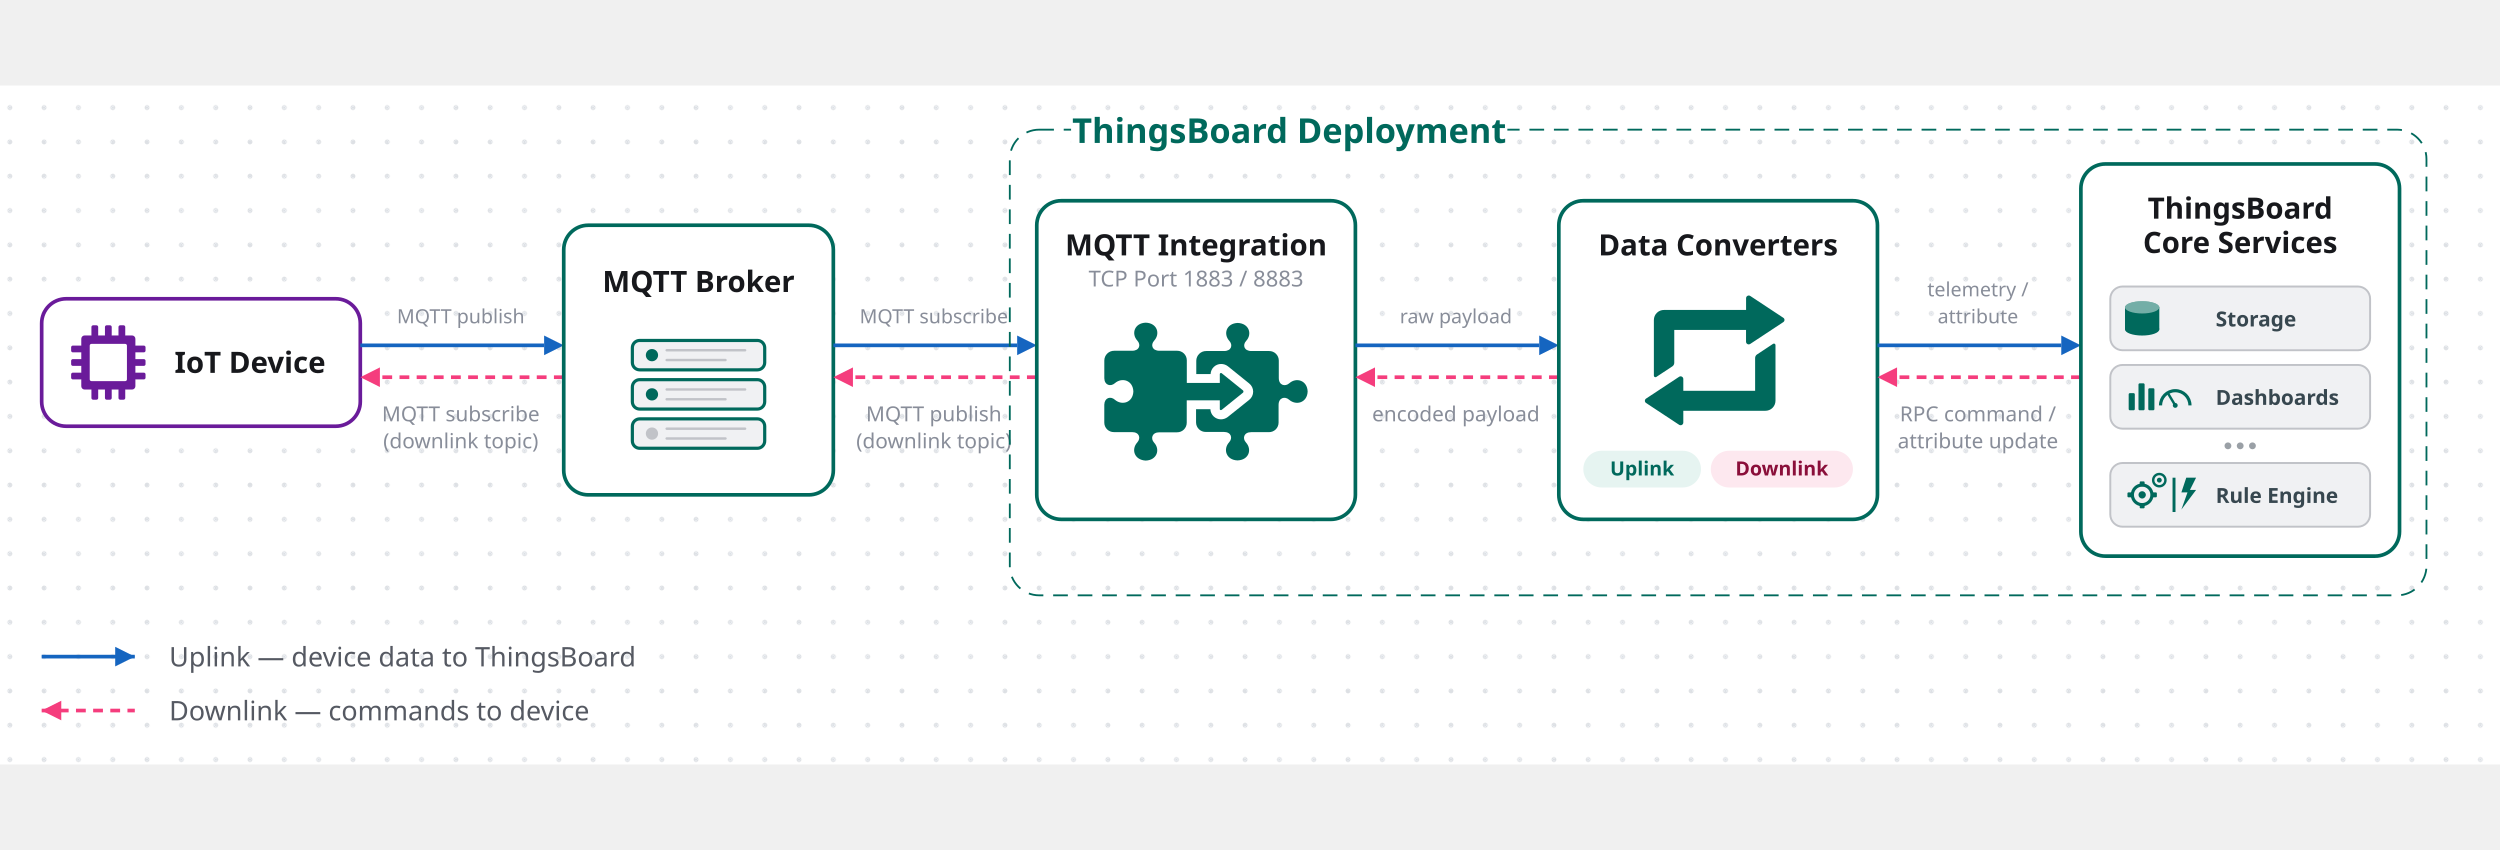
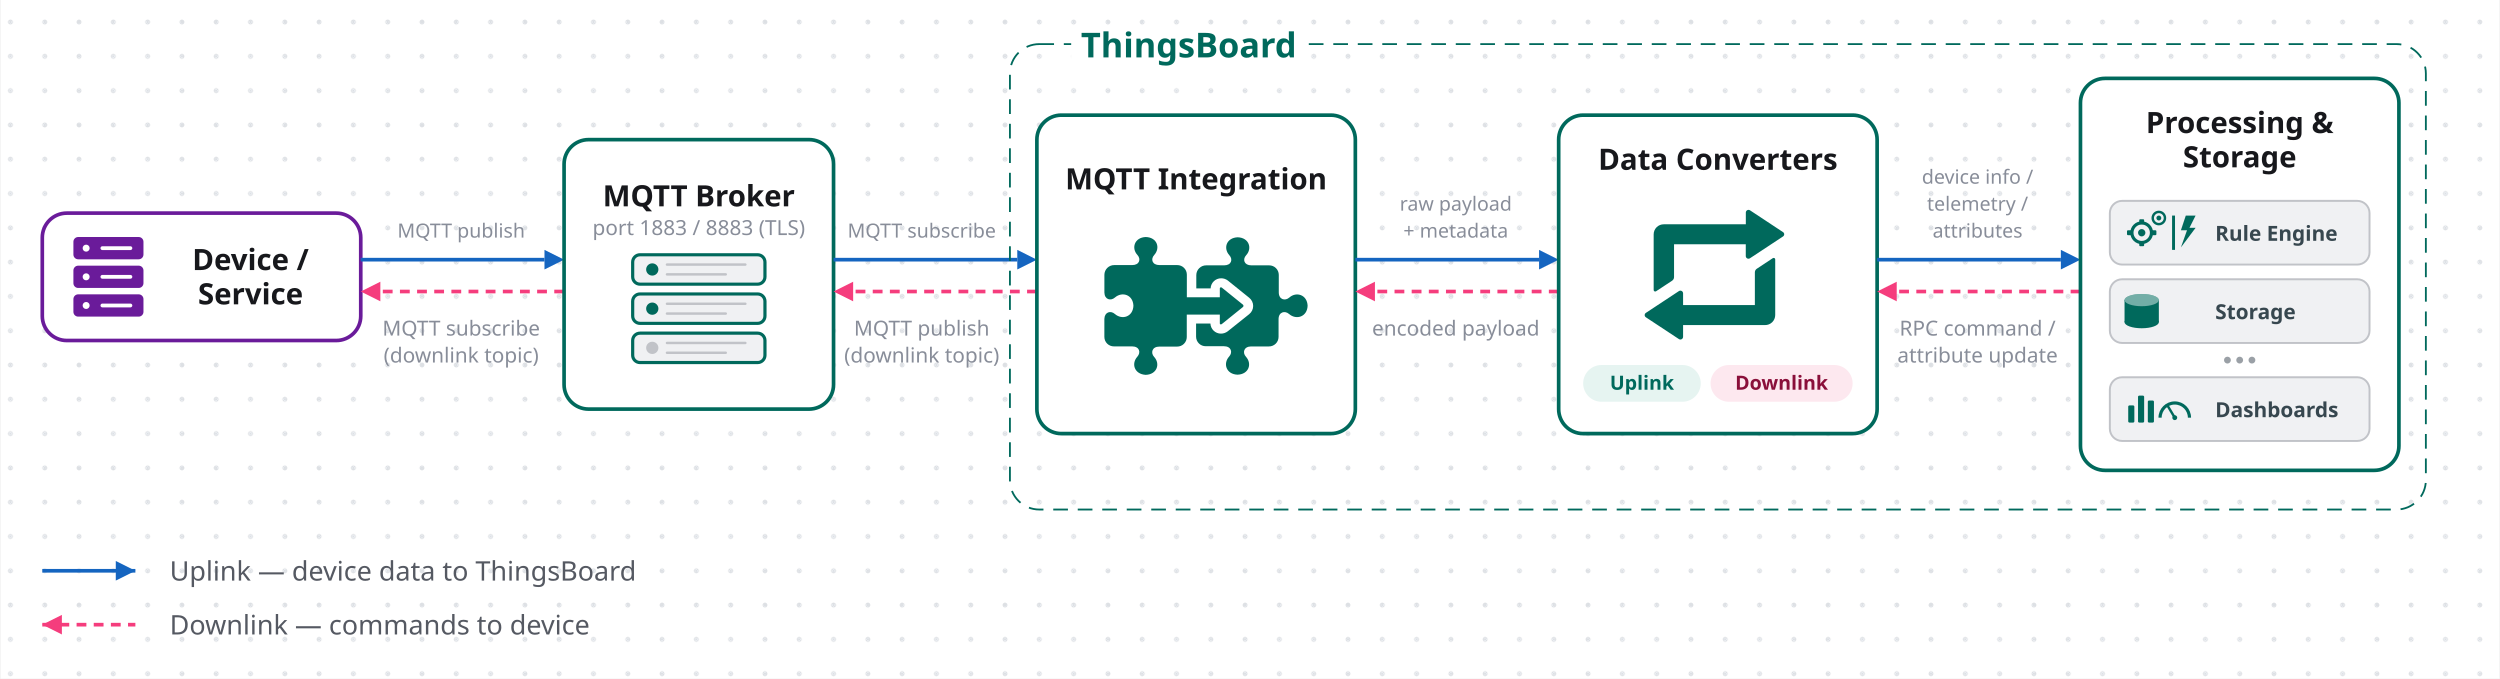
- <svg xmlns="http://www.w3.org/2000/svg" width="1400" height="476" viewBox="-11 26 1020 277">
+ <svg xmlns="http://www.w3.org/2000/svg" width="1400" height="380" viewBox="-11 26 1020 277">
  <defs>
    <clipPath id="clip0">
      <path fill="#fff" d="M-11 26h1020v277H-11z" />
    </clipPath>
    <pattern id="dots" width="14" height="14" x="0" y="0" patternUnits="userSpaceOnUse">
      <circle cx="7" cy="7" r="1" fill="#dde0e4" />
    </pattern>
  </defs>
  <g clip-path="url(#clip0)">
    <path fill="#fff" d="M-11 26h1020v277H-11z" />
    <path fill="url(#dots)" d="M-11 26h1020v277H-11z" />
    <g transform="translate(0 33)">
      <rect width="130" height="52" x="6" y="80" fill="#fff" stroke="#6a1b9a" stroke-width="1.5" rx="10" />
-       <g fill="#6a1b9a" transform="matrix(.69 0 0 .69 12.5 85.3)">
-         <rect width="32" height="32" x="14" y="14" rx="2" />
-         <rect width="22" height="22" x="19" y="19" fill="#fff" rx="1" />
-         <rect width="4" height="7" x="20" y="8" rx="1" />
-         <rect width="4" height="7" x="28" y="8" rx="1" />
-         <rect width="4" height="7" x="36" y="8" rx="1" />
-         <rect width="4" height="7" x="20" y="45" rx="1" />
-         <rect width="4" height="7" x="28" y="45" rx="1" />
-         <rect width="4" height="7" x="36" y="45" rx="1" />
-         <rect width="7" height="4" x="8" y="20" rx="1" />
-         <rect width="7" height="4" x="8" y="28" rx="1" />
-         <rect width="7" height="4" x="8" y="36" rx="1" />
-         <rect width="7" height="4" x="45" y="20" rx="1" />
-         <rect width="7" height="4" x="45" y="28" rx="1" />
-         <rect width="7" height="4" x="45" y="36" rx="1" />
+       <g fill="#6a1b9a" transform="translate(33 106) scale(1.3) translate(-24 -85)">
+         <rect x="13" y="72.5" width="22" height="7" rx="1.5" />
+         <circle cx="17" cy="76" r="1.1" fill="#fff" />
+         <rect x="21.5" y="75.4" width="10" height="1.2" rx=".6" fill="#fff" />
+         <rect x="13" y="81.5" width="22" height="7" rx="1.5" />
+         <circle cx="17" cy="85" r="1.1" fill="#fff" />
+         <rect x="21.5" y="84.4" width="10" height="1.2" rx=".6" fill="#fff" />
+         <rect x="13" y="90.5" width="22" height="7" rx="1.5" />
+         <circle cx="17" cy="94" r="1.1" fill="#fff" />
+         <rect x="21.5" y="93.4" width="10" height="1.2" rx=".6" fill="#fff" />
      </g>
-       <text x="91" y="106" fill="#17181c" dominant-baseline="middle" font-family="system-ui,sans-serif" font-size="12" font-weight="600" text-anchor="middle">IoT Device</text>
+       <text x="91" y="99" fill="#17181c" dominant-baseline="middle" font-family="system-ui,sans-serif" font-size="12" font-weight="600" text-anchor="middle">Device /</text>
+       <text x="91" y="113" fill="#17181c" dominant-baseline="middle" font-family="system-ui,sans-serif" font-size="12" font-weight="600" text-anchor="middle">Service</text>
      <path stroke="#1565c0" stroke-width="1.5" d="M136 99h75" />
      <path fill="#1565c0" d="m211 95 8 4-8 4z" />
      <text x="177" y="90" fill="#888d99" font-family="system-ui,sans-serif" font-size="8" text-anchor="middle">MQTT publish</text>
      <path stroke="#f53d7d" stroke-dasharray="4,3" stroke-width="1.5" d="M219 112h-75" />
      <path fill="#f53d7d" d="m144 108-8 4 8 4z" />
      <text x="177" y="130" fill="#888d99" font-family="system-ui,sans-serif" font-size="8.5" text-anchor="middle">MQTT subscribe</text>
      <text x="177" y="141" fill="#888d99" font-family="system-ui,sans-serif" font-size="8.5" text-anchor="middle">(downlink topic)</text>
      <rect width="110" height="110" x="219" y="50" fill="#fff" stroke="#00695c" stroke-width="1.5" rx="10" />
      <text x="274" y="73" fill="#17181c" dominant-baseline="middle" font-family="system-ui,sans-serif" font-size="12" font-weight="600" text-anchor="middle">MQTT Broker</text>
+       <text x="274" y="86" fill="#888d99" dominant-baseline="middle" font-family="system-ui,sans-serif" font-size="8.5" text-anchor="middle">port 1883 / 8883 (TLS)</text>
      <g fill="none" stroke="#00695c" stroke-linecap="round" stroke-width="1.3">
        <rect width="54" height="12" x="247" y="97" fill="#f0f1f3" rx="3" />
        <circle cx="255" cy="103" r="2.5" fill="#00695c" stroke="none" />
        <path stroke="#c1c3c8" stroke-width="1" d="M261 101h32m-32 4h24" />
        <rect width="54" height="12" x="247" y="113" fill="#f0f1f3" rx="3" />
        <circle cx="255" cy="119" r="2.5" fill="#00695c" stroke="none" />
        <path stroke="#c1c3c8" stroke-width="1" d="M261 117h32m-32 4h24" />
        <rect width="54" height="12" x="247" y="129" fill="#f0f1f3" rx="3" />
        <circle cx="255" cy="135" r="2.5" fill="#c1c3c8" stroke="none" />
        <path stroke="#c1c3c8" stroke-width="1" d="M261 133h32m-32 4h24" />
      </g>
      <path stroke="#1565c0" stroke-width="1.5" d="M329 99h75" />
      <path fill="#1565c0" d="m404 95 8 4-8 4z" />
-       <text x="370" y="90" fill="#888d99" font-family="system-ui,sans-serif" font-size="8" text-anchor="middle">MQTT subscribe</text>
+       <text x="365" y="90" fill="#888d99" font-family="system-ui,sans-serif" font-size="8" text-anchor="middle">MQTT subscribe</text>
      <path stroke="#f53d7d" stroke-dasharray="4,3" stroke-width="1.5" d="M412 112h-75" />
      <path fill="#f53d7d" d="m337 108-8 4 8 4z" />
-       <text x="370" y="130" fill="#888d99" font-family="system-ui,sans-serif" font-size="8.5" text-anchor="middle">MQTT publish</text>
-       <text x="370" y="141" fill="#888d99" font-family="system-ui,sans-serif" font-size="8.5" text-anchor="middle">(downlink topic)</text>
+       <text x="365" y="130" fill="#888d99" font-family="system-ui,sans-serif" font-size="8.5" text-anchor="middle">MQTT publish</text>
+       <text x="365" y="141" fill="#888d99" font-family="system-ui,sans-serif" font-size="8.5" text-anchor="middle">(downlink topic)</text>
      <rect width="578" height="190" x="401" y="11" fill="none" stroke="#00695c" stroke-dasharray="6,4" stroke-width=".75" rx="12" />
-       <path fill="#fff" d="M426 4h178v14H426z" />
-       <text x="515" y="11" fill="#00695c" dominant-baseline="central" font-family="system-ui,sans-serif" font-size="14" font-weight="600" text-anchor="middle" textLength="174">ThingsBoard Deployment</text>
+       <path fill="#fff" d="M426 4h96v14h-96z" />
+       <text x="474" y="11" fill="#00695c" dominant-baseline="central" font-family="system-ui,sans-serif" font-size="14" font-weight="600" text-anchor="middle" textLength="88">ThingsBoard</text>
      <rect width="130" height="130" x="412" y="40" fill="#fff" stroke="#00695c" stroke-width="1.5" rx="10" />
-       <text x="477" y="53" fill="#17181c" dominant-baseline="hanging" font-family="system-ui,sans-serif" font-size="12" font-weight="600" text-anchor="middle">MQTT Integration</text>
-       <text x="477" y="68" fill="#888d99" dominant-baseline="hanging" font-family="system-ui,sans-serif" font-size="9" text-anchor="middle">TCP Port 1883 / 8883</text>
+       <text x="477" y="61" fill="#17181c" dominant-baseline="hanging" font-family="system-ui,sans-serif" font-size="12" font-weight="600" text-anchor="middle">MQTT Integration</text>
      <g fill="#00695c">
        <path d="M443.48 134.4h7.39c3 0 3.7 2.45 2.14 4.21-2.58 2.87-1.2 7.16 3.43 7.41 4.64-.16 6.01-4.54 3.43-7.32-1.54-1.69-.86-4.22 2.14-4.22h7.22a3.9 3.9 0 0 0 3.96-3.88v-9.17h13.49v3.63c0 .33.42.5.78.25l8.68-7a.66.66 0 0 0 0-.93l-8.68-7c-.34-.25-.78 0-.78.34v3.63h-13.46v-9.26a3.9 3.9 0 0 0-3.95-3.88h-7.22c-3.01 0-3.7-2.45-2.14-4.13 2.58-2.87 1.2-7.17-3.44-7.33-4.63.16-6 4.54-3.43 7.33 1.55 1.68.87 4.13-2.14 4.13h-7.3a4 4 0 0 0-4.04 3.96v7.26c.08 2.87 2.58 3.53 4.3 2.02 2.92-2.54 7.38-1.19 7.55 3.36-.17 4.55-4.63 5.9-7.56 3.37-1.71-1.52-4.2-.85-4.3 2.01v7.33a3.87 3.87 0 0 0 3.93 3.88" />
        <path d="M480.95 134.33h7.4c3 0 3.7 2.53 2.13 4.22-2.58 2.86-1.2 7.24 3.43 7.4 4.64-.16 6.02-4.46 3.44-7.32-1.55-1.68-.87-4.21 2.14-4.21h7.22a3.9 3.9 0 0 0 3.95-3.88v-7.25c0-2.95 2.59-3.63 4.3-2.1 2.92 2.53 7.39 1.18 7.56-3.36-.17-4.55-4.64-5.9-7.47-3.37-1.72 1.52-4.3.85-4.3-2.1v-7.16a3.9 3.9 0 0 0-3.96-3.88h-7.22c-3 0-3.7-2.45-2.14-4.13 2.58-2.78 1.2-7.16-3.43-7.33-4.64.17-6.01 4.47-3.43 7.33 1.54 1.68.86 4.13-2.14 4.13h-7.3a4 4 0 0 0-4.05 3.97v5.44h5.84a4.3 4.3 0 0 1 4.3-4.13 4.5 4.5 0 0 1 2.75.93l8.68 7a4.27 4.27 0 0 1 0 6.73l-8.76 7c-.78.58-1.72.93-2.75.93a4.3 4.3 0 0 1-4.3-4.13h-5.85v5.4a3.9 3.9 0 0 0 3.96 3.87" />
      </g>
      <path stroke="#1565c0" stroke-width="1.5" d="M542 99h75" />
      <path fill="#1565c0" d="m617 95 8 4-8 4z" />
-       <text x="583" y="90" fill="#888d99" font-family="system-ui,sans-serif" font-size="8" text-anchor="middle">raw payload</text>
+       <text x="583" y="79" fill="#888d99" font-family="system-ui,sans-serif" font-size="8" text-anchor="middle">raw payload</text>
+       <text x="583" y="90" fill="#888d99" font-family="system-ui,sans-serif" font-size="8" text-anchor="middle">+ metadata</text>
      <path stroke="#f53d7d" stroke-dasharray="4,3" stroke-width="1.5" d="M625 112h-75" />
      <path fill="#f53d7d" d="m550 108-8 4 8 4z" />
      <text x="583" y="130" fill="#888d99" font-family="system-ui,sans-serif" font-size="8.5" text-anchor="middle">encoded payload</text>
      <rect width="130" height="130" x="625" y="40" fill="#fff" stroke="#00695c" stroke-width="1.5" rx="10" />
      <text x="690" y="53" fill="#17181c" dominant-baseline="hanging" font-family="system-ui,sans-serif" font-size="12" font-weight="600" text-anchor="middle">Data Converters</text>
      <g fill="#00695c">
        <path d="m716.58 87.75-13.46-8.89a1.1 1.1 0 0 0-1.72.9v4.8h-33.46a4.1 4.1 0 0 0-4.16 4.08v22.75c0 .49.57.79.98.51l6.54-4.31c.5-.32.8-.88.8-1.48V92.72h29.28v4.8c0 .88.98 1.4 1.72.9l13.46-8.88c.68-.43.68-1.37.02-1.8m-4.16 10.64-6.53 4.32c-.5.32-.8.87-.8 1.47v13.37h-29.3v-4.8a1.1 1.1 0 0 0-1.73-.9l-13.46 8.88a1.07 1.07 0 0 0 0 1.8l13.46 8.88a1.1 1.1 0 0 0 1.73-.9v-4.8h33.43a4.1 4.1 0 0 0 4.18-4.08V98.89a.62.62 0 0 0-.98-.5" />
      </g>
      <rect width="48" height="15" x="635" y="142" fill="#e6f4f1" rx="7.5" />
      <text x="659" y="149" fill="#00695c" dominant-baseline="central" font-family="system-ui,sans-serif" font-size="8" font-weight="700" text-anchor="middle">Uplink</text>
      <rect width="58" height="15" x="687" y="142" fill="#fde8ef" rx="7.5" />
      <text x="716" y="149" fill="#8a0f3a" dominant-baseline="central" font-family="system-ui,sans-serif" font-size="8" font-weight="700" text-anchor="middle">Downlink</text>
      <path stroke="#1565c0" stroke-width="1.5" d="M755 99h75" />
      <path fill="#1565c0" d="m830 95 8 4-8 4z" />
+       <text x="796" y="68" fill="#888d99" font-family="system-ui,sans-serif" font-size="8" text-anchor="middle">device info /</text>
      <text x="796" y="79" fill="#888d99" font-family="system-ui,sans-serif" font-size="8" text-anchor="middle">telemetry /</text>
-       <text x="796" y="90" fill="#888d99" font-family="system-ui,sans-serif" font-size="8" text-anchor="middle">attribute</text>
+       <text x="796" y="90" fill="#888d99" font-family="system-ui,sans-serif" font-size="8" text-anchor="middle">attributes</text>
      <path stroke="#f53d7d" stroke-dasharray="4,3" stroke-width="1.5" d="M838 112h-75" />
      <path fill="#f53d7d" d="m763 108-8 4 8 4z" />
      <text x="796" y="130" fill="#888d99" font-family="system-ui,sans-serif" font-size="8.5" text-anchor="middle">RPC command /</text>
      <text x="796" y="141" fill="#888d99" font-family="system-ui,sans-serif" font-size="8.5" text-anchor="middle">attribute update</text>
      <rect width="130" height="160" x="838" y="25" fill="#fff" stroke="#00695c" stroke-width="1.5" rx="10" />
-       <text x="903" y="38" fill="#17181c" dominant-baseline="hanging" font-family="system-ui,sans-serif" font-size="12" font-weight="600" text-anchor="middle">ThingsBoard</text>
-       <text x="903" y="52" fill="#17181c" dominant-baseline="hanging" font-family="system-ui,sans-serif" font-size="12" font-weight="600" text-anchor="middle">Core Services</text>
+       <text x="903" y="38" fill="#17181c" dominant-baseline="hanging" font-family="system-ui,sans-serif" font-size="12" font-weight="600" text-anchor="middle">Processing &amp;</text>
+       <text x="903" y="52" fill="#17181c" dominant-baseline="hanging" font-family="system-ui,sans-serif" font-size="12" font-weight="600" text-anchor="middle">Storage</text>
      <g transform="translate(149 25)">
-         <rect width="106" height="26" x="701" y="50" fill="#f0f1f3" stroke="#c1c3c8" stroke-width=".8" rx="5" />
-         <g fill="#00695c" transform="translate(45 -6.5)">
-           <ellipse cx="669" cy="65" rx="7" ry="2.5" />
-           <path d="M662 65h14v9h-14z" />
-           <ellipse cx="669" cy="74" rx="7" ry="2.5" />
-           <ellipse cx="669" cy="65" fill="#e6f4f1" opacity=".5" rx="7" ry="2.5" />
+         <g transform="translate(0 32)">
+           <rect width="106" height="26" x="701" y="50" fill="#f0f1f3" stroke="#c1c3c8" stroke-width=".8" rx="5" />
+           <g fill="#00695c" transform="translate(45 -6.5)">
+             <ellipse cx="669" cy="65" rx="7" ry="2.5" />
+             <path d="M662 65h14v9h-14z" />
+             <ellipse cx="669" cy="74" rx="7" ry="2.5" />
+             <ellipse cx="669" cy="65" fill="#e6f4f1" opacity=".5" rx="7" ry="2.5" />
+           </g>
+           <text x="744" y="63" fill="#37474f" dominant-baseline="central" font-family="system-ui,sans-serif" font-size="8.5" font-weight="600">Storage</text>
        </g>
-         <text x="744" y="63" fill="#37474f" dominant-baseline="central" font-family="system-ui,sans-serif" font-size="8.5" font-weight="600">Storage</text>
-         <rect width="106" height="26" x="701" y="82" fill="#f0f1f3" stroke="#c1c3c8" stroke-width=".8" rx="5" />
-         <g fill="#00695c" transform="translate(47.5 -5.5)">
-           <rect width="2.5" height="7" x="661" y="99" rx=".5" />
-           <rect width="2.5" height="11" x="665" y="95" rx=".5" />
-           <rect width="2.5" height="9" x="669" y="97" rx=".5" />
-           <path fill="none" stroke="#00695c" stroke-width="1.3" d="M674 104a6 6 0 0 1 12 0" />
-           <path stroke="#00695c" stroke-linecap="round" d="m680 104-3-5" />
-           <circle cx="680" cy="104" r="1" />
+         <g transform="translate(0 40)">
+           <rect width="106" height="26" x="701" y="82" fill="#f0f1f3" stroke="#c1c3c8" stroke-width=".8" rx="5" />
+           <g fill="#00695c" transform="translate(47.5 -5.5)">
+             <rect width="2.5" height="7" x="661" y="99" rx=".5" />
+             <rect width="2.5" height="11" x="665" y="95" rx=".5" />
+             <rect width="2.5" height="9" x="669" y="97" rx=".5" />
+             <path fill="none" stroke="#00695c" stroke-width="1.3" d="M674 104a6 6 0 0 1 12 0" />
+             <path stroke="#00695c" stroke-linecap="round" d="m680 104-3-5" />
+             <circle cx="680" cy="104" r="1" />
+           </g>
+           <text x="744" y="95" fill="#37474f" dominant-baseline="central" font-family="system-ui,sans-serif" font-size="8.5" font-weight="600">Dashboards</text>
        </g>
-         <text x="744" y="95" fill="#37474f" dominant-baseline="central" font-family="system-ui,sans-serif" font-size="8.5" font-weight="600">Dashboards</text>
        <circle cx="749" cy="115" r="1.4" fill="#9aa0a6" />
        <circle cx="754" cy="115" r="1.4" fill="#9aa0a6" />
        <circle cx="759" cy="115" r="1.4" fill="#9aa0a6" />
-         <rect width="106" height="26" x="701" y="122" fill="#f0f1f3" stroke="#c1c3c8" stroke-width=".8" rx="5" />
-         <g fill="#00695c" transform="translate(49)">
-           <circle cx="665" cy="135" r="4" fill="none" stroke="#00695c" stroke-width="1.3" />
-           <circle cx="665" cy="135" r="1.5" />
-           <rect width="2" height="2" x="664" y="129.5" rx=".4" />
-           <rect width="2" height="2" x="664" y="138.5" rx=".4" />
-           <rect width="2" height="2" x="659" y="134" rx=".4" />
-           <rect width="2" height="2" x="669" y="134" rx=".4" />
-           <circle cx="672" cy="129" r="2.5" fill="none" stroke="#00695c" />
-           <circle cx="672" cy="129" r="1" />
-           <path stroke="#00695c" stroke-width="1.2" d="M678 128v14" />
-           <path d="m683 128-2 6h2.5l-2.5 7 6-8h-2.5l2.5-5z" />
+         <g transform="translate(0 -72)">
+           <rect width="106" height="26" x="701" y="122" fill="#f0f1f3" stroke="#c1c3c8" stroke-width=".8" rx="5" />
+           <g fill="#00695c" transform="translate(49)">
+             <circle cx="665" cy="135" r="4" fill="none" stroke="#00695c" stroke-width="1.3" />
+             <circle cx="665" cy="135" r="1.5" />
+             <rect width="2" height="2" x="664" y="129.5" rx=".4" />
+             <rect width="2" height="2" x="664" y="138.5" rx=".4" />
+             <rect width="2" height="2" x="659" y="134" rx=".4" />
+             <rect width="2" height="2" x="669" y="134" rx=".4" />
+             <circle cx="672" cy="129" r="2.5" fill="none" stroke="#00695c" />
+             <circle cx="672" cy="129" r="1" />
+             <path stroke="#00695c" stroke-width="1.2" d="M678 128v14" />
+             <path d="m683 128-2 6h2.5l-2.5 7 6-8h-2.5l2.5-5z" />
+           </g>
+           <text x="744" y="135" fill="#37474f" dominant-baseline="central" font-family="system-ui,sans-serif" font-size="8.5" font-weight="600">Rule Engine</text>
        </g>
-         <text x="744" y="135" fill="#37474f" dominant-baseline="central" font-family="system-ui,sans-serif" font-size="8.5" font-weight="600">Rule Engine</text>
      </g>
      <path stroke="#1565c0" stroke-width="1.5" d="M6 226h38" />
      <path fill="#1565c0" d="m36 222 8 4-8 4z" />
      <text x="58" y="230" fill="#555962" font-family="system-ui,sans-serif" font-size="11">Uplink — device data to ThingsBoard</text>
      <path stroke="#f53d7d" stroke-dasharray="4,3" stroke-width="1.5" d="M6 248h38" />
      <path fill="#f53d7d" d="m14 244-8 4 8 4z" />
      <text x="58" y="252" fill="#555962" font-family="system-ui,sans-serif" font-size="11">Downlink — commands to device</text>
    </g>
  </g>
</svg>
